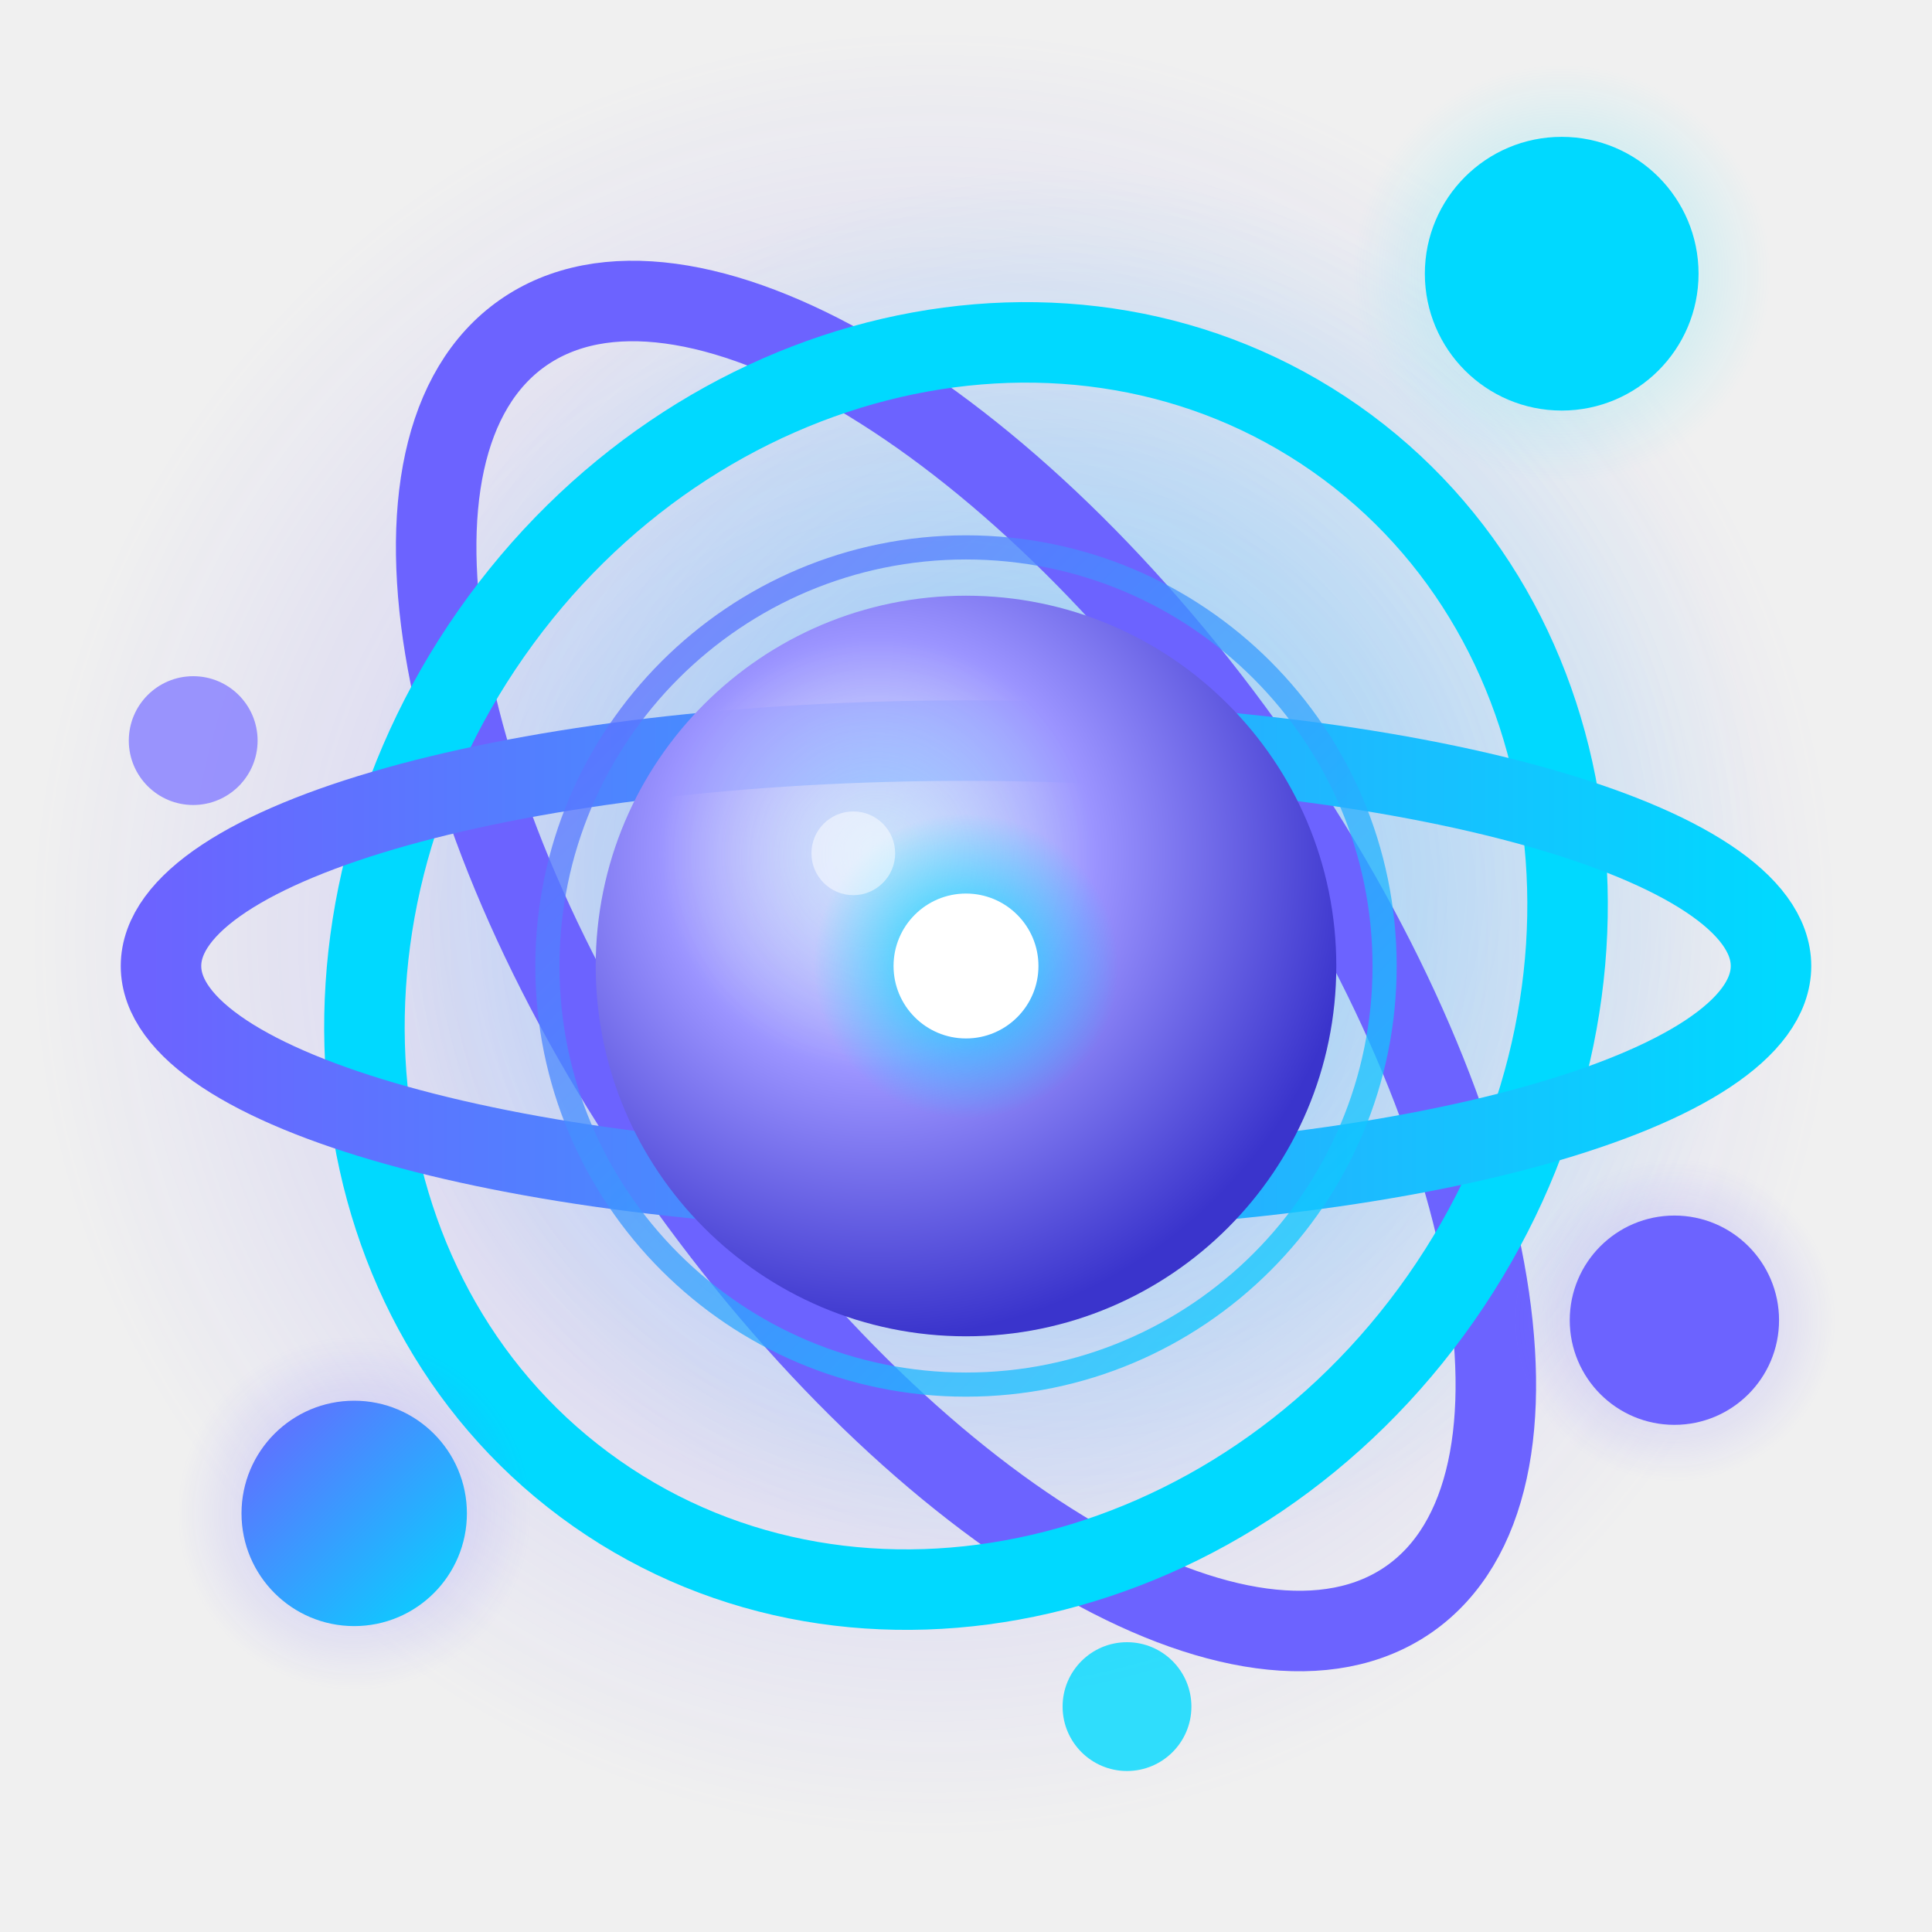
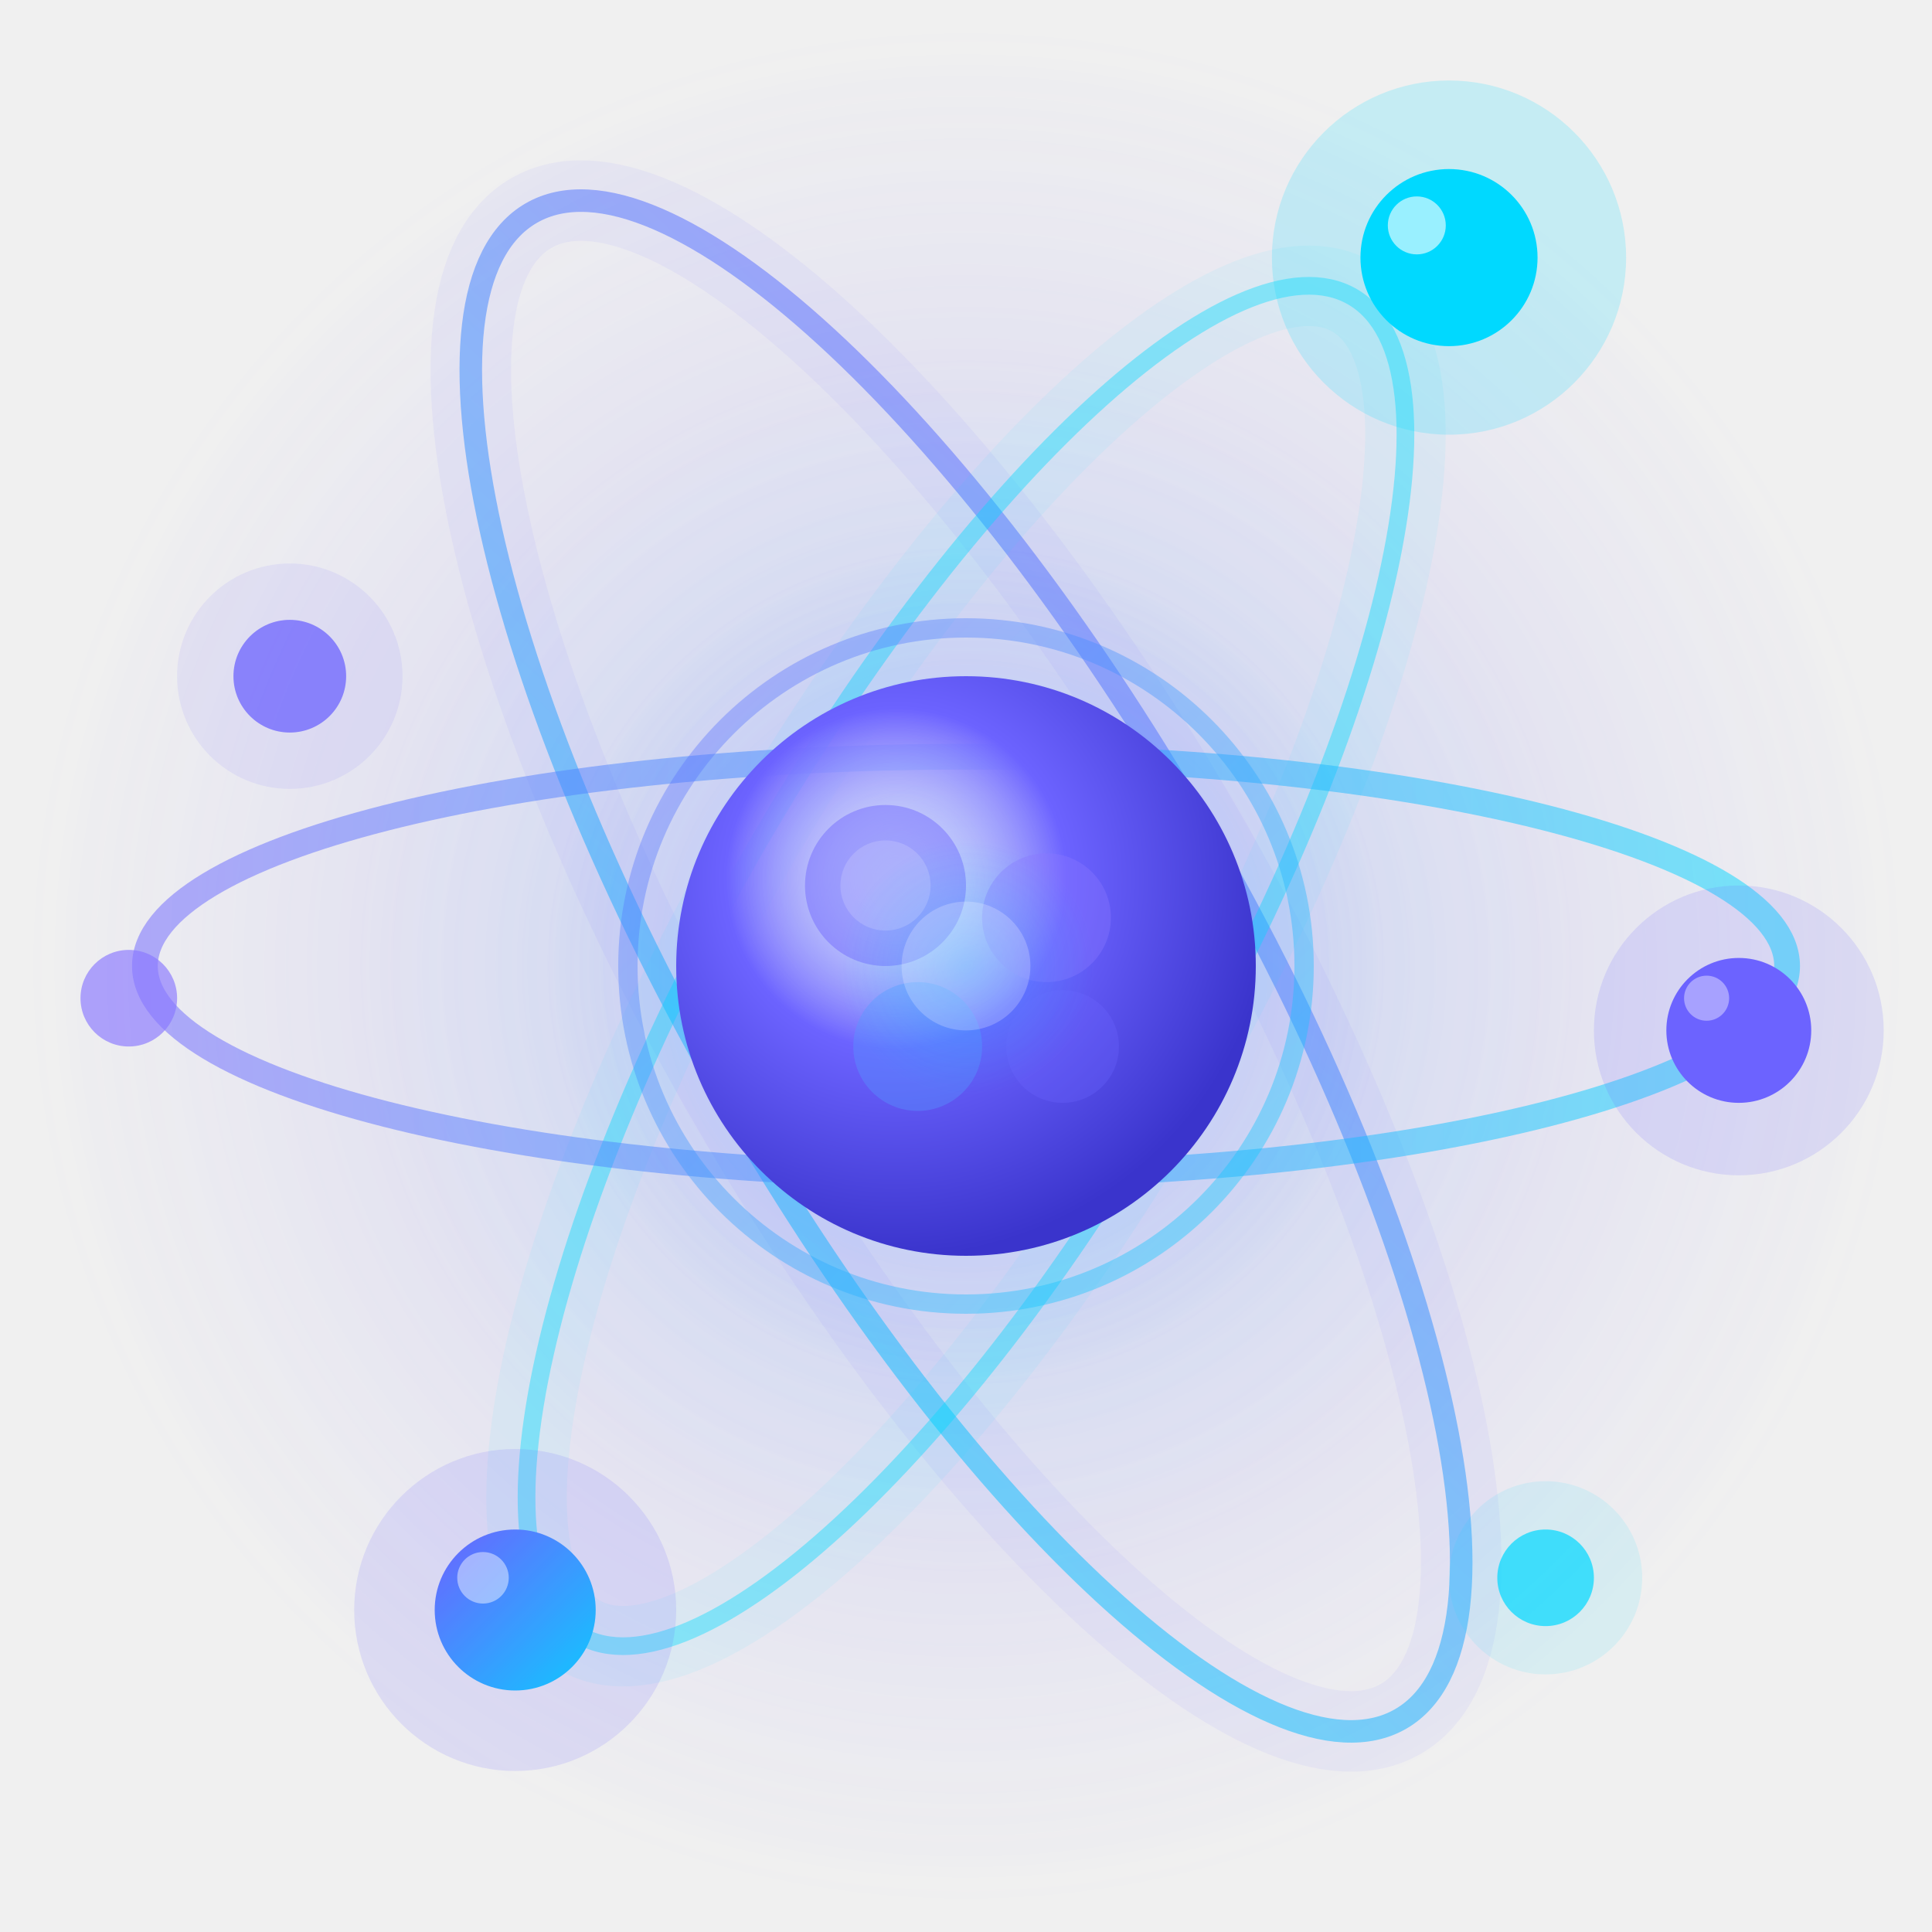
- <svg xmlns="http://www.w3.org/2000/svg" width="120" height="120" viewBox="0 0 120 120" fill="none">
+ <svg xmlns="http://www.w3.org/2000/svg" viewBox="0 0 120 120" role="img" aria-label="Benison — The Node">
  <defs>
    <linearGradient id="gPC" x1="0%" y1="0%" x2="100%" y2="100%">
      <stop offset="0%" stop-color="#6C63FF" />
      <stop offset="100%" stop-color="#00D9FF" />
    </linearGradient>
    <linearGradient id="gH" x1="0%" y1="0%" x2="100%" y2="0%">
      <stop offset="0%" stop-color="#6C63FF" />
      <stop offset="100%" stop-color="#00D9FF" />
    </linearGradient>
-     <radialGradient id="nucleus" cx="38%" cy="35%" r="65%">
-       <stop offset="0%" stop-color="#ffffff" stop-opacity="0.45" />
-       <stop offset="45%" stop-color="#9B94FF" />
+     <radialGradient id="gNucleus" cx="38%" cy="35%" r="65%">
+       <stop offset="0%" stop-color="#ffffff" stop-opacity="0.3" />
+       <stop offset="45%" stop-color="#6C63FF" />
      <stop offset="100%" stop-color="#3A34CC" />
    </radialGradient>
-     <radialGradient id="coreGlow" cx="50%" cy="50%" r="50%">
-       <stop offset="0%" stop-color="#00D9FF" stop-opacity="0.95" />
-       <stop offset="100%" stop-color="#00D9FF" stop-opacity="0" />
-     </radialGradient>
-     <radialGradient id="gl1" cx="50%" cy="50%" r="50%">
+     <radialGradient id="gGl1" cx="50%" cy="50%" r="50%">
      <stop offset="0%" stop-color="#6C63FF" stop-opacity="0.35" />
      <stop offset="100%" stop-color="#6C63FF" stop-opacity="0" />
    </radialGradient>
-     <radialGradient id="gl2" cx="50%" cy="50%" r="50%">
+     <radialGradient id="gGl2" cx="50%" cy="50%" r="50%">
      <stop offset="0%" stop-color="#00D9FF" stop-opacity="0.3" />
      <stop offset="100%" stop-color="#00D9FF" stop-opacity="0" />
    </radialGradient>
  </defs>
-   <circle cx="58" cy="58" r="56" fill="url(#gl1)" />
-   <circle cx="66" cy="54" r="44" fill="url(#gl2)" />
-   <g transform="rotate(55 60 60)">
-     <ellipse cx="60" cy="60" rx="48" ry="22" fill="none" stroke="#6C63FF" stroke-width="5" stroke-linecap="round" />
-   </g>
-   <g transform="rotate(-55 60 60)">
-     <ellipse cx="60" cy="60" rx="40" ry="36" fill="none" stroke="#00D9FF" stroke-width="5" stroke-linecap="round" />
-   </g>
-   <ellipse cx="60" cy="60" rx="50" ry="14" fill="none" stroke="url(#gH)" stroke-width="5" stroke-linecap="round" />
-   <circle cx="60" cy="60" r="26" fill="none" stroke="url(#gPC)" stroke-width="1.5" stroke-opacity="0.75" />
-   <circle cx="60" cy="60" r="23" fill="url(#nucleus)" />
-   <circle cx="60" cy="60" r="9.5" fill="url(#coreGlow)" />
-   <circle cx="60" cy="60" r="4.5" fill="#ffffff" />
-   <circle cx="53" cy="53" r="2.6" fill="#ffffff" opacity="0.5" />
-   <circle cx="97" cy="17" r="13" fill="url(#gl2)" />
-   <circle cx="97" cy="17" r="8.5" fill="#00D9FF" />
-   <circle cx="104" cy="82" r="10" fill="url(#gl1)" />
-   <circle cx="104" cy="82" r="6.5" fill="#6C63FF" />
-   <circle cx="22" cy="94" r="11" fill="url(#gl1)" />
-   <circle cx="22" cy="94" r="7" fill="url(#gPC)" />
-   <circle cx="12" cy="46" r="4" fill="#8B84FF" opacity="0.85" />
-   <circle cx="70" cy="106" r="4" fill="#00D9FF" opacity="0.8" />
+   <circle cx="60" cy="60" r="58" fill="url(#gGl1)" opacity="0.7" />
+   <circle cx="60" cy="60" r="38" fill="url(#gGl2)" opacity="0.3" />
+   <ellipse cx="60" cy="60" rx="54" ry="17" fill="none" stroke="url(#gPC)" stroke-width="1.4" opacity="0.55" transform="rotate(60 60 60)" />
+   <ellipse cx="60" cy="60" rx="54" ry="17" fill="none" stroke="#6C63FF" stroke-width="5" opacity="0.07" transform="rotate(60 60 60)" />
+   <ellipse cx="60" cy="60" rx="48" ry="15" fill="none" stroke="#00D9FF" stroke-width="1.1" opacity="0.4" transform="rotate(-60 60 60)" />
+   <ellipse cx="60" cy="60" rx="48" ry="15" fill="none" stroke="#00D9FF" stroke-width="5" opacity="0.06" transform="rotate(-60 60 60)" />
+   <ellipse cx="60" cy="60" rx="51" ry="13" fill="none" stroke="url(#gH)" stroke-width="1.6" opacity="0.5" />
+   <circle cx="90" cy="16" r="5.5" fill="#00D9FF" />
+   <circle cx="90" cy="16" r="11" fill="#00D9FF" opacity="0.18" />
+   <circle cx="88" cy="14" r="1.8" fill="white" opacity="0.6" />
+   <circle cx="108" cy="64" r="4.5" fill="#6C63FF" />
+   <circle cx="108" cy="64" r="9" fill="#6C63FF" opacity="0.16" />
+   <circle cx="106" cy="62" r="1.4" fill="white" opacity="0.4" />
+   <circle cx="32" cy="100" r="5" fill="url(#gPC)" />
+   <circle cx="32" cy="100" r="10" fill="#6C63FF" opacity="0.15" />
+   <circle cx="30" cy="98" r="1.6" fill="white" opacity="0.45" />
+   <circle cx="18" cy="42" r="3.5" fill="#6C63FF" opacity="0.75" />
+   <circle cx="18" cy="42" r="7" fill="#6C63FF" opacity="0.1" />
+   <circle cx="96" cy="98" r="3" fill="#00D9FF" opacity="0.7" />
+   <circle cx="96" cy="98" r="6" fill="#00D9FF" opacity="0.1" />
+   <circle cx="8" cy="62" r="3" fill="#8877FF" opacity="0.65" />
+   <circle cx="60" cy="60" r="26" fill="url(#gGl1)" opacity="0.6" />
+   <circle cx="60" cy="60" r="18" fill="url(#gGl2)" opacity="0.4" />
+   <circle cx="60" cy="60" r="21" fill="none" stroke="url(#gPC)" stroke-width="1.2" opacity="0.4" />
+   <circle cx="60" cy="60" r="18" fill="url(#gNucleus)" />
+   <circle cx="55" cy="55" r="5" fill="#6C63FF" opacity="0.45" />
+   <circle cx="65" cy="57" r="4" fill="#8877FF" opacity="0.38" />
+   <circle cx="57" cy="65" r="4" fill="#5599FF" opacity="0.38" />
+   <circle cx="66" cy="65" r="3.5" fill="#6C63FF" opacity="0.3" />
+   <circle cx="60" cy="60" r="8" fill="url(#gGl2)" opacity="0.8" />
+   <circle cx="60" cy="60" r="4" fill="white" opacity="0.22" />
+   <circle cx="55" cy="55" r="2.8" fill="white" opacity="0.16" />
</svg>
